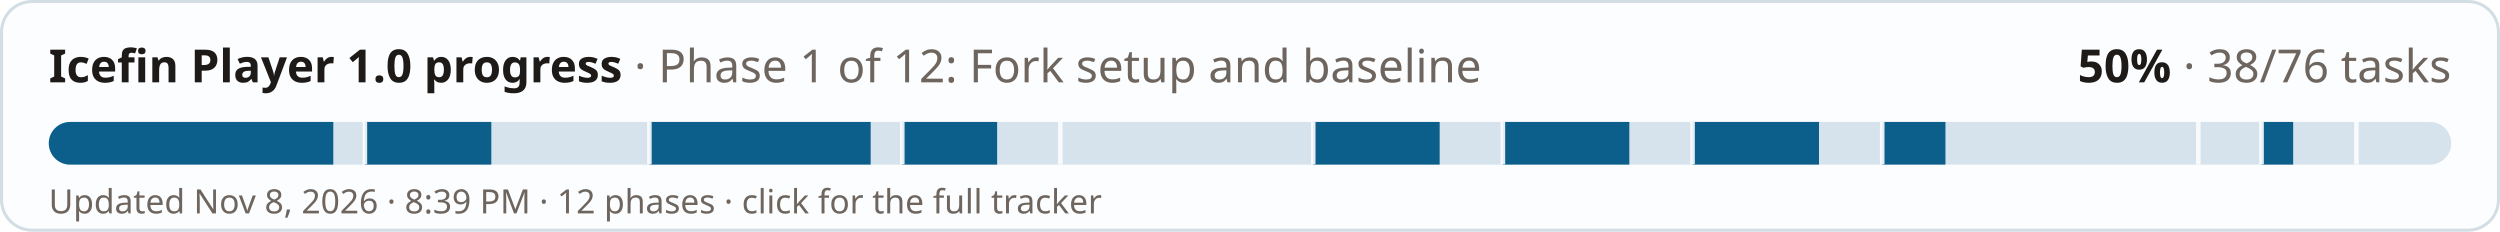
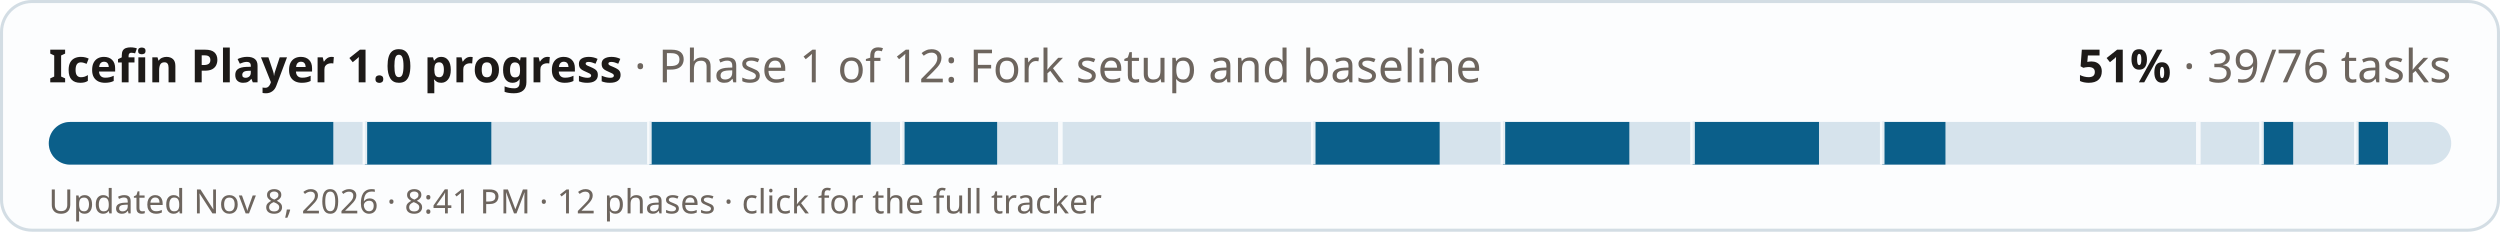
- <svg xmlns="http://www.w3.org/2000/svg" width="820" height="76" viewBox="0 0 820 76" role="img" aria-label="Icefin Player 1.0 progress: 50% (38 of 76 tasks)">
+ <svg xmlns="http://www.w3.org/2000/svg" width="820" height="76" viewBox="0 0 820 76" role="img" aria-label="Icefin Player 1.0 progress: 51% (39 of 76 tasks)">
  <style>
  .bg{fill:#fcfdfe;stroke:#d3dde4} .fg{fill:#1d1a18} .mu{fill:#6d655e} .track{fill:#d6e3ec} .done{fill:#0b5f8a} .full{fill:#2f6b3a} .tick{fill:#fcfdfe;opacity:.9}
  @media (prefers-color-scheme: dark){ .bg{fill:#1a2127;stroke:#2e3a43} .fg{fill:#f1ebe2} .mu{fill:#a99f94} .track{fill:#24384a} .done{fill:#6cb6e4} .full{fill:#6fbf7c} .tick{fill:#1a2127} }
  text{font-family:-apple-system,"Segoe UI",system-ui,"Noto Sans","DejaVu Sans",sans-serif}
</style>
  <rect class="bg" x="0.5" y="0.5" width="819" height="75" rx="10" />
  <text class="fg" x="16" y="27" font-size="15" font-weight="700">Icefin Player 1.0 progress <tspan class="mu" font-weight="400">· Phase 1 of 12: Fork setup and baseline</tspan>
  </text>
-   <text class="fg" x="804" y="27" font-size="15" font-weight="700" text-anchor="end">50% <tspan class="mu" font-weight="400">· 38/76 tasks</tspan>
+   <text class="fg" x="804" y="27" font-size="15" font-weight="700" text-anchor="end">51% <tspan class="mu" font-weight="400">· 39/76 tasks</tspan>
  </text>
  <rect class="track" x="16" y="40" width="788" height="14" rx="7" />
  <clipPath id="c">
    <rect x="16" y="40" width="788" height="14" rx="7" />
  </clipPath>
  <g clip-path="url(#c)">
    <rect class="done" x="16" y="40" width="93.32" height="14" />
    <rect class="done" x="119.68" y="40" width="41.47" height="14" />
    <rect class="done" x="213" y="40" width="72.58" height="14" />
    <rect class="done" x="295.95" y="40" width="31.11" height="14" />
    <rect class="done" x="430.74" y="40" width="41.47" height="14" />
    <rect class="done" x="492.95" y="40" width="41.47" height="14" />
    <rect class="done" x="555.16" y="40" width="41.47" height="14" />
    <rect class="done" x="617.37" y="40" width="20.74" height="14" />
    <rect class="done" x="741.79" y="40" width="10.37" height="14" />
+     <rect class="done" x="772.89" y="40" width="10.37" height="14" />
    <rect class="tick" x="118.93" y="40" width="1.5" height="14" />
    <rect class="tick" x="212.25" y="40" width="1.5" height="14" />
    <rect class="tick" x="295.2" y="40" width="1.5" height="14" />
    <rect class="tick" x="347.04" y="40" width="1.5" height="14" />
    <rect class="tick" x="429.99" y="40" width="1.5" height="14" />
    <rect class="tick" x="492.2" y="40" width="1.5" height="14" />
    <rect class="tick" x="554.41" y="40" width="1.5" height="14" />
    <rect class="tick" x="616.62" y="40" width="1.5" height="14" />
    <rect class="tick" x="720.3" y="40" width="1.5" height="14" />
    <rect class="tick" x="741.04" y="40" width="1.5" height="14" />
    <rect class="tick" x="772.14" y="40" width="1.5" height="14" />
  </g>
-   <text class="mu" x="16" y="70" font-size="11">Updated Nov 8, 2026 · 8:39 PM · 12 phases · click for the full tracker</text>
+   <text class="mu" x="16" y="70" font-size="11">Updated Nov 8, 2026 · 8:41 PM · 12 phases · click for the full tracker</text>
</svg>
